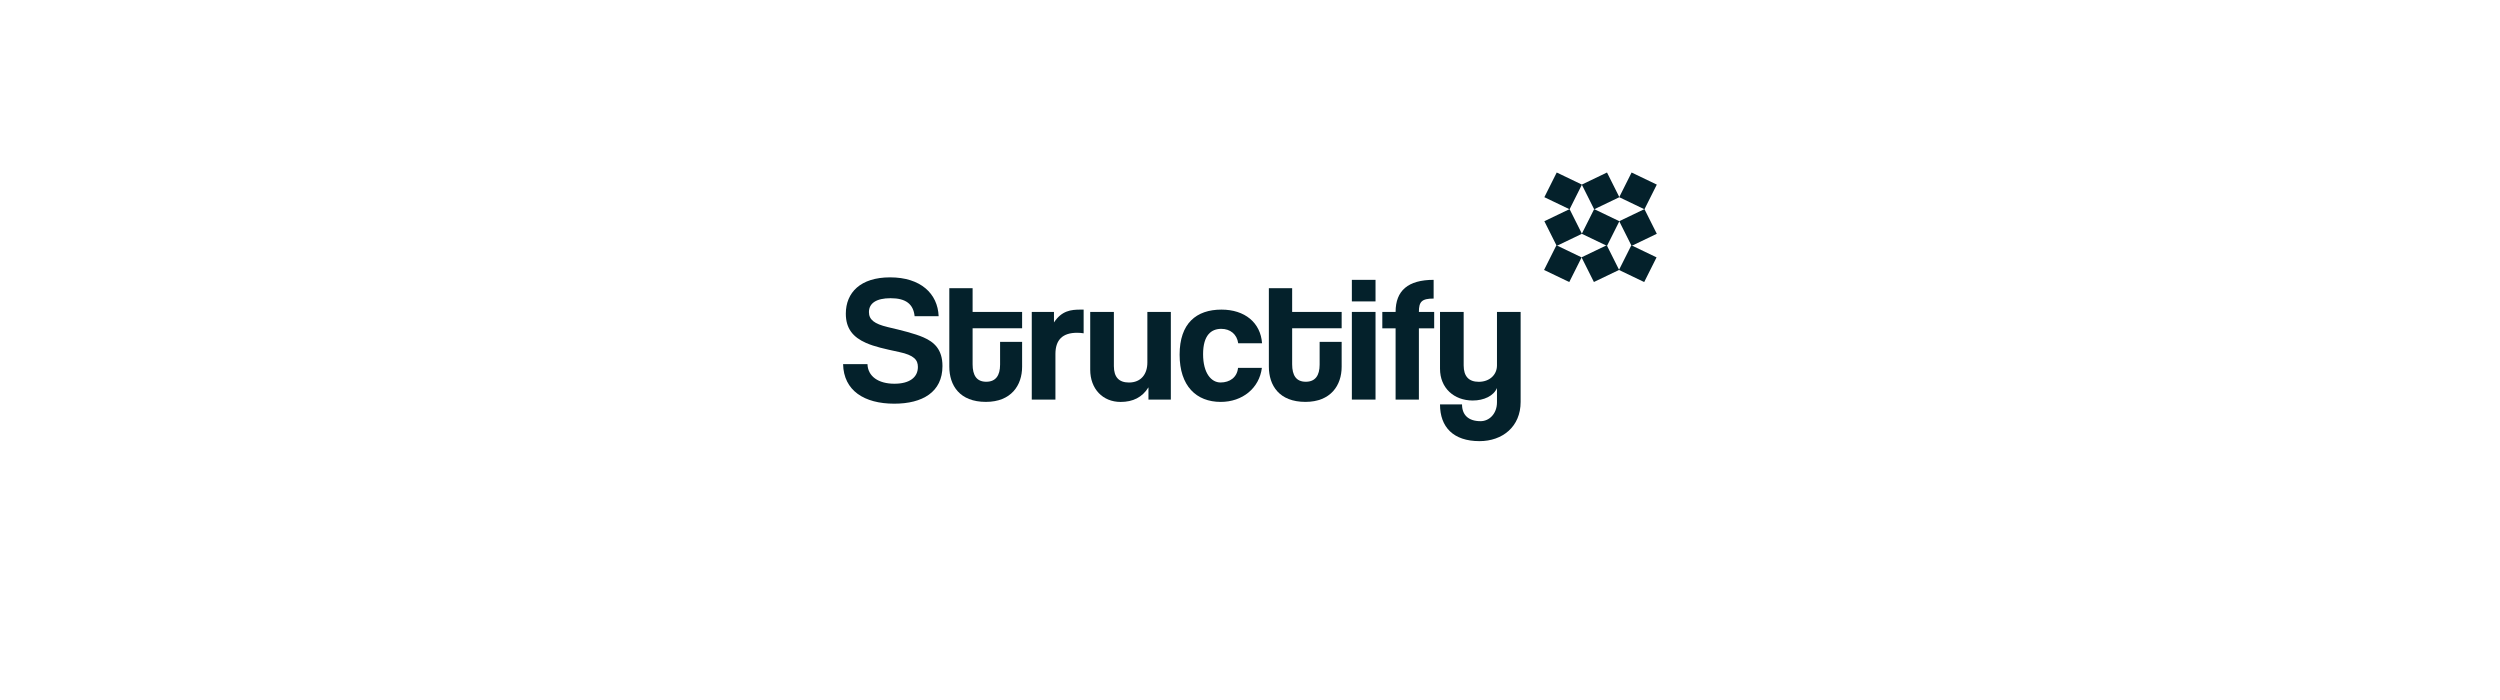
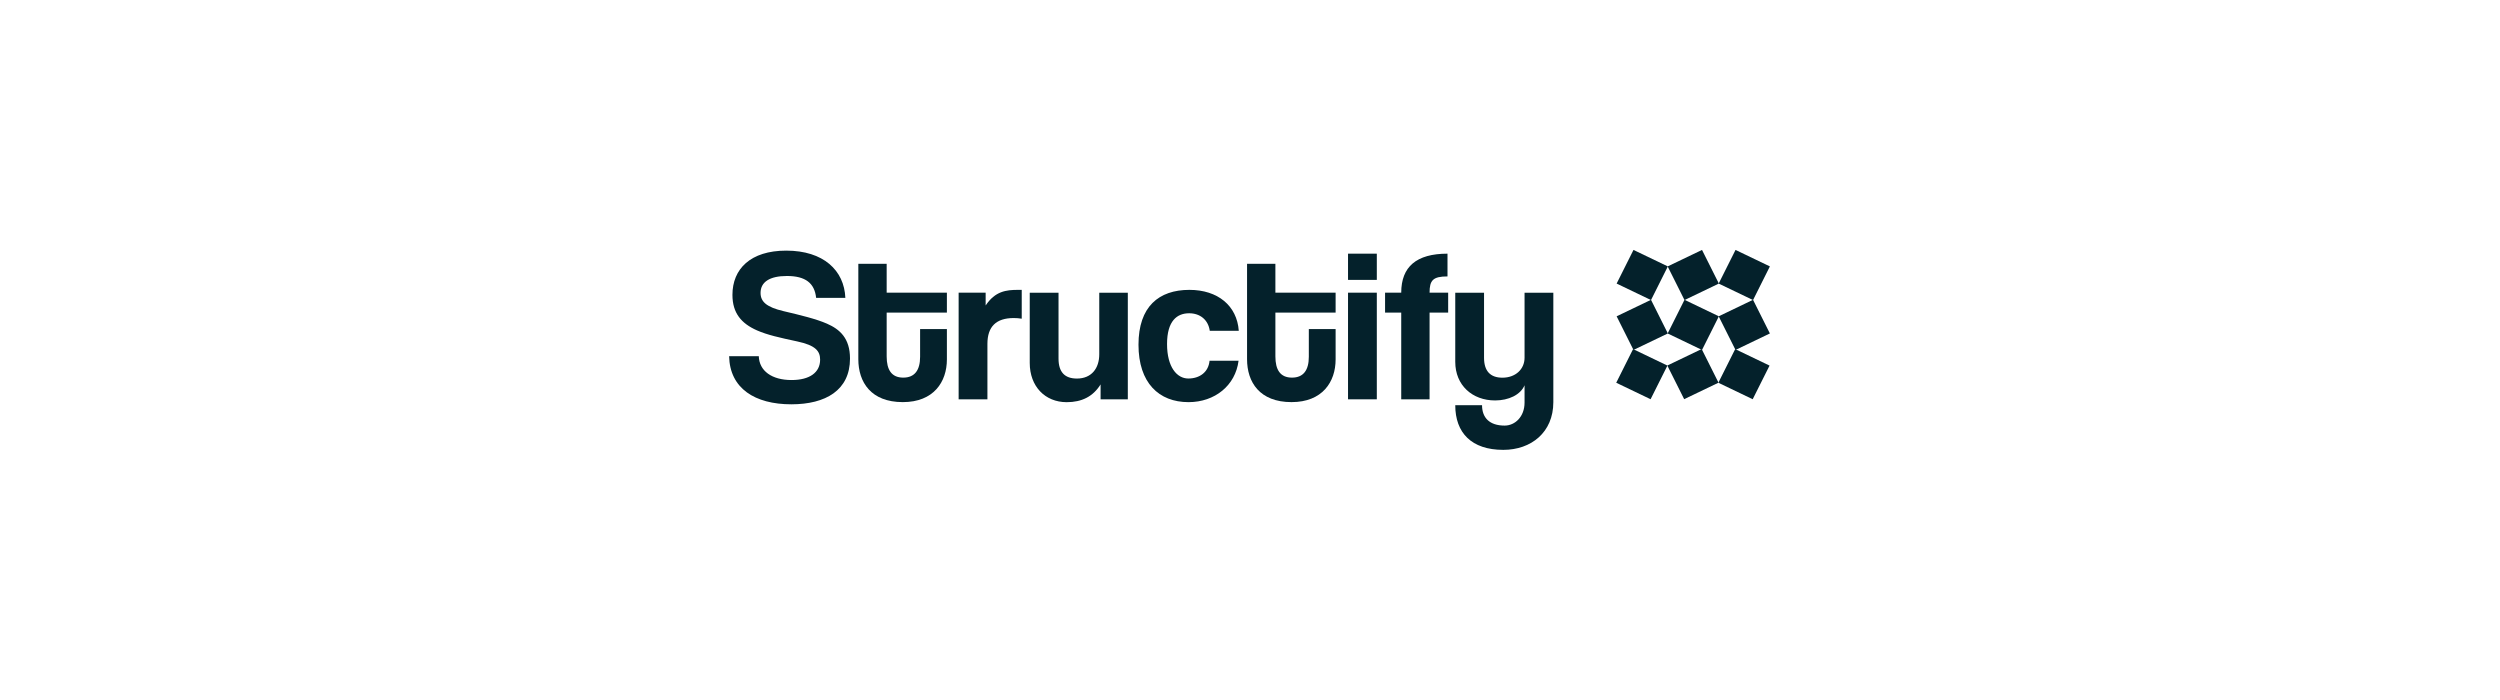
<svg xmlns="http://www.w3.org/2000/svg" viewBox="0 0 400 112">
-   <svg x="134.895" y="27.589" width="130.209" height="43.041" viewBox="58 75 180.698 59.698" fill="none">
-     <g id="structify">
-       <g id="Vector">
-         <path d="M203.188 126.022V122.857C202.46 124.598 200.279 125.627 197.814 125.627C193.651 125.627 190.54 122.857 190.54 118.584V105.964H195.793V117.833C195.793 120.246 196.925 121.473 199.147 121.473C201.531 121.473 203.188 119.93 203.188 117.833V105.964H208.441V125.943C208.441 131.443 204.401 134.647 199.309 134.647C193.49 134.647 190.54 131.522 190.54 126.497H195.429C195.429 128.792 196.804 130.216 199.551 130.216C201.45 130.216 203.188 128.594 203.188 126.022Z" fill="#04212b" />
-         <path d="M185.851 125.421H180.678V109.596H177.728V105.956H180.678C180.678 101.208 183.466 98.835 189.124 98.835V102.989C186.457 102.989 185.851 103.701 185.851 105.956H189.245V109.596H185.851V125.421Z" fill="#04212b" />
-         <path d="M176.221 125.421H170.967V105.956H176.221V125.421ZM176.221 103.622H170.967V98.835H176.221V103.622Z" fill="#04212b" />
-         <path d="M163.811 117.663V112.599H168.701V118.138C168.701 122.252 166.277 125.932 160.659 125.932C154.84 125.932 152.537 122.292 152.537 118.098V100.69H157.709V105.952H168.701V109.592H157.709V117.584C157.709 120.037 158.598 121.461 160.74 121.461C162.842 121.461 163.811 120.076 163.811 117.663Z" fill="#04212b" />
-         <path d="M145.692 118.38H150.986C150.421 122.89 146.662 125.937 141.853 125.937C136.438 125.937 132.721 122.415 132.721 115.452C132.721 108.489 136.438 105.443 142.015 105.443C147.188 105.443 150.704 108.331 151.027 112.92H145.733C145.45 110.902 143.955 109.715 141.975 109.715C139.752 109.715 137.934 111.1 137.934 115.334C137.934 119.567 139.752 121.624 141.813 121.624C143.874 121.624 145.49 120.477 145.692 118.38Z" fill="#04212b" />
-         <path d="M130.773 125.429H125.803V122.699C124.429 124.915 122.368 125.943 119.62 125.943C115.66 125.943 112.871 123.055 112.871 118.782V105.964H118.125V117.991C118.125 120.444 119.256 121.631 121.479 121.631C124.146 121.631 125.56 119.771 125.56 117.2V105.964H130.773V125.429Z" fill="#04212b" />
-         <path d="M105.147 125.422H99.893V105.957H104.823V108.291C106.561 105.68 108.582 105.443 110.723 105.443H111.41V110.705C110.925 110.625 110.44 110.586 109.955 110.586C106.723 110.586 105.147 112.169 105.147 115.294V125.422Z" fill="#04212b" />
-         <path d="M92.859 117.663V112.599H97.749V118.138C97.749 122.252 95.324 125.932 89.707 125.932C83.888 125.932 81.584 122.292 81.584 118.098V100.69H86.757V105.952H97.749V109.592H86.757V117.584C86.757 120.037 87.646 121.461 89.788 121.461C91.889 121.461 92.859 120.076 92.859 117.663Z" fill="#04212b" />
-         <path d="M79.216 106.906H73.882C73.599 104.216 71.942 102.91 68.547 102.91C65.395 102.91 63.738 104.018 63.738 105.996C63.738 107.658 64.91 108.607 67.901 109.319C70.932 110.032 73.882 110.744 75.862 111.614C78.206 112.643 80.064 114.265 80.064 117.984C80.064 123.76 75.619 126.332 69.356 126.332C62.728 126.332 58.121 123.444 58 117.549H63.415C63.496 120.239 65.799 121.901 69.396 121.901C72.71 121.901 74.609 120.516 74.609 118.182C74.609 116.639 73.801 115.571 70.447 114.858C67.133 114.146 64.991 113.672 63.092 112.841C60.223 111.575 58.606 109.676 58.606 106.352C58.606 101.644 61.88 98.281 68.426 98.281C75.215 98.281 79.014 101.882 79.216 106.906Z" fill="#04212b" />
-         <path d="M222.053 77.687L216.454 75L213.709 80.481L219.308 83.168L222.053 77.687Z" fill="#04212b" />
-         <path d="M224.766 83.168L230.365 80.481L227.62 75L222.021 77.687L224.766 83.168Z" fill="#04212b" />
-         <path d="M238.676 77.687L233.078 75L230.333 80.481L235.931 83.168L238.676 77.687Z" fill="#04212b" />
-         <path d="M233.078 91.296L238.676 88.608L235.931 83.127L230.333 85.815L233.078 91.296Z" fill="#04212b" />
-         <path d="M230.364 85.815L224.766 83.127L222.021 88.608L227.619 91.295L230.364 85.815Z" fill="#04212b" />
-         <path d="M216.454 91.296L222.053 88.608L219.308 83.127L213.709 85.815L216.454 91.296Z" fill="#04212b" />
-         <path d="M221.985 93.844L216.388 91.157L213.643 96.638L219.24 99.325L221.985 93.844Z" fill="#04212b" />
-         <path d="M224.711 99.314L230.309 96.627L227.564 91.146L221.966 93.833L224.711 99.314Z" fill="#04212b" />
-         <path d="M238.621 93.844L233.023 91.157L230.278 96.638L235.876 99.325L238.621 93.844Z" fill="#04212b" />
+   <svg x="116.79" y="39.988" width="166.421" height="32.063" viewBox="0.139 0 166.421 32.066" fill="none">
+     <svg x="141.967" y="0" width="24.593" height="24" viewBox="213.66 75 25.038 24.435" overflow="hidden">
+       <g id="symbol-structify">
+         <g id="symbol-Vector">
+           <path d="M203.188 126.022V122.857C202.46 124.598 200.279 125.627 197.814 125.627C193.651 125.627 190.54 122.857 190.54 118.584V105.964H195.793V117.833C195.793 120.246 196.925 121.473 199.147 121.473C201.531 121.473 203.188 119.93 203.188 117.833V105.964H208.441V125.943C208.441 131.443 204.401 134.647 199.309 134.647C193.49 134.647 190.54 131.522 190.54 126.497H195.429C195.429 128.792 196.804 130.216 199.551 130.216C201.45 130.216 203.188 128.594 203.188 126.022Z" fill="#04212b" />
+           <path d="M185.851 125.421H180.678V109.596H177.728V105.956H180.678C180.678 101.208 183.466 98.835 189.124 98.835V102.989C186.457 102.989 185.851 103.701 185.851 105.956H189.245V109.596H185.851V125.421Z" fill="#04212b" />
+           <path d="M176.221 125.421H170.967V105.956H176.221V125.421ZM176.221 103.622H170.967V98.835H176.221V103.622Z" fill="#04212b" />
+           <path d="M163.811 117.663V112.599H168.701V118.138C168.701 122.252 166.277 125.932 160.659 125.932C154.84 125.932 152.537 122.292 152.537 118.098V100.69H157.709V105.952H168.701V109.592H157.709V117.584C157.709 120.037 158.598 121.461 160.74 121.461C162.842 121.461 163.811 120.076 163.811 117.663Z" fill="#04212b" />
+           <path d="M145.692 118.38H150.986C150.421 122.89 146.662 125.937 141.853 125.937C136.438 125.937 132.721 122.415 132.721 115.452C132.721 108.489 136.438 105.443 142.015 105.443C147.188 105.443 150.704 108.331 151.027 112.92H145.733C145.45 110.902 143.955 109.715 141.975 109.715C139.752 109.715 137.934 111.1 137.934 115.334C137.934 119.567 139.752 121.624 141.813 121.624C143.874 121.624 145.49 120.477 145.692 118.38Z" fill="#04212b" />
+           <path d="M130.773 125.429H125.803V122.699C124.429 124.915 122.368 125.943 119.62 125.943C115.66 125.943 112.871 123.055 112.871 118.782V105.964H118.125V117.991C118.125 120.444 119.256 121.631 121.479 121.631C124.146 121.631 125.56 119.771 125.56 117.2V105.964H130.773V125.429Z" fill="#04212b" />
+           <path d="M105.147 125.422H99.893V105.957H104.823V108.291C106.561 105.68 108.582 105.443 110.723 105.443H111.41V110.705C110.925 110.625 110.44 110.586 109.955 110.586C106.723 110.586 105.147 112.169 105.147 115.294V125.422Z" fill="#04212b" />
+           <path d="M92.859 117.663V112.599H97.749V118.138C97.749 122.252 95.324 125.932 89.707 125.932C83.888 125.932 81.584 122.292 81.584 118.098V100.69H86.757V105.952H97.749V109.592H86.757V117.584C86.757 120.037 87.646 121.461 89.788 121.461C91.889 121.461 92.859 120.076 92.859 117.663Z" fill="#04212b" />
+           <path d="M79.216 106.906H73.882C73.599 104.216 71.942 102.91 68.547 102.91C65.395 102.91 63.738 104.018 63.738 105.996C63.738 107.658 64.91 108.607 67.901 109.319C70.932 110.032 73.882 110.744 75.862 111.614C78.206 112.643 80.064 114.265 80.064 117.984C80.064 123.76 75.619 126.332 69.356 126.332C62.728 126.332 58.121 123.444 58 117.549H63.415C63.496 120.239 65.799 121.901 69.396 121.901C72.71 121.901 74.609 120.516 74.609 118.182C74.609 116.639 73.801 115.571 70.447 114.858C67.133 114.146 64.991 113.672 63.092 112.841C60.223 111.575 58.606 109.676 58.606 106.352C58.606 101.644 61.88 98.281 68.426 98.281C75.215 98.281 79.014 101.882 79.216 106.906Z" fill="#04212b" />
+           <path d="M222.053 77.687L216.454 75L213.709 80.481L219.308 83.168L222.053 77.687Z" fill="#04212b" />
+           <path d="M224.766 83.168L230.365 80.481L227.62 75L222.021 77.687L224.766 83.168Z" fill="#04212b" />
+           <path d="M238.676 77.687L233.078 75L230.333 80.481L235.931 83.168L238.676 77.687Z" fill="#04212b" />
+           <path d="M233.078 91.296L238.676 88.608L235.931 83.127L230.333 85.815L233.078 91.296Z" fill="#04212b" />
+           <path d="M230.364 85.815L224.766 83.127L222.021 88.608L227.619 91.295L230.364 85.815Z" fill="#04212b" />
+           <path d="M216.454 91.296L222.053 88.608L219.308 83.127L213.709 85.815L216.454 91.296Z" fill="#04212b" />
+           <path d="M221.985 93.844L216.388 91.157L213.643 96.638L219.24 99.325L221.985 93.844Z" fill="#04212b" />
+           <path d="M224.711 99.314L230.309 96.627L227.564 91.146L221.966 93.833L224.711 99.314Z" fill="#04212b" />
+           <path d="M238.621 93.844L233.023 91.157L230.278 96.638L235.876 99.325L238.621 93.844Z" fill="#04212b" />
+         </g>
      </g>
-     </g>
-     <defs>
-       <linearGradient id="paint0_linear_0_88" x1="315.239" y1="-12.754" x2="1.563" y2="223.88" gradientUnits="userSpaceOnUse">
-         <stop stop-color="#04212b" />
-         <stop offset="1" stop-color="#04212b" />
-       </linearGradient>
-     </defs>
+       <defs>
+         <linearGradient id="symbol-paint0_linear_0_88" x1="315.239" y1="-12.754" x2="1.563" y2="223.88" gradientUnits="userSpaceOnUse">
+           <stop stop-color="#04212b" />
+           <stop offset="1" stop-color="#04212b" />
+         </linearGradient>
+       </defs>
+     </svg>
+     <svg x="0" y="0.066" width="131.967" height="32" viewBox="58 98.228 150.532 36.502" overflow="hidden">
+       <g id="name-structify">
+         <g id="name-Vector">
+           <path d="M203.188 126.022V122.857C202.46 124.598 200.279 125.627 197.814 125.627C193.651 125.627 190.54 122.857 190.54 118.584V105.964H195.793V117.833C195.793 120.246 196.925 121.473 199.147 121.473C201.531 121.473 203.188 119.93 203.188 117.833V105.964H208.441V125.943C208.441 131.443 204.401 134.647 199.309 134.647C193.49 134.647 190.54 131.522 190.54 126.497H195.429C195.429 128.792 196.804 130.216 199.551 130.216C201.45 130.216 203.188 128.594 203.188 126.022Z" fill="#04212b" />
+           <path d="M185.851 125.421H180.678V109.596H177.728V105.956H180.678C180.678 101.208 183.466 98.835 189.124 98.835V102.989C186.457 102.989 185.851 103.701 185.851 105.956H189.245V109.596H185.851V125.421Z" fill="#04212b" />
+           <path d="M176.221 125.421H170.967V105.956H176.221V125.421ZM176.221 103.622H170.967V98.835H176.221V103.622Z" fill="#04212b" />
+           <path d="M163.811 117.663V112.599H168.701V118.138C168.701 122.252 166.277 125.932 160.659 125.932C154.84 125.932 152.537 122.292 152.537 118.098V100.69H157.709V105.952H168.701V109.592H157.709V117.584C157.709 120.037 158.598 121.461 160.74 121.461C162.842 121.461 163.811 120.076 163.811 117.663Z" fill="#04212b" />
+           <path d="M145.692 118.38H150.986C150.421 122.89 146.662 125.937 141.853 125.937C136.438 125.937 132.721 122.415 132.721 115.452C132.721 108.489 136.438 105.443 142.015 105.443C147.188 105.443 150.704 108.331 151.027 112.92H145.733C145.45 110.902 143.955 109.715 141.975 109.715C139.752 109.715 137.934 111.1 137.934 115.334C137.934 119.567 139.752 121.624 141.813 121.624C143.874 121.624 145.49 120.477 145.692 118.38Z" fill="#04212b" />
+           <path d="M130.773 125.429H125.803V122.699C124.429 124.915 122.368 125.943 119.62 125.943C115.66 125.943 112.871 123.055 112.871 118.782V105.964H118.125V117.991C118.125 120.444 119.256 121.631 121.479 121.631C124.146 121.631 125.56 119.771 125.56 117.2V105.964H130.773V125.429Z" fill="#04212b" />
+           <path d="M105.147 125.422H99.893V105.957H104.823V108.291C106.561 105.68 108.582 105.443 110.723 105.443H111.41V110.705C110.925 110.625 110.44 110.586 109.955 110.586C106.723 110.586 105.147 112.169 105.147 115.294V125.422Z" fill="#04212b" />
+           <path d="M92.859 117.663V112.599H97.749V118.138C97.749 122.252 95.324 125.932 89.707 125.932C83.888 125.932 81.584 122.292 81.584 118.098V100.69H86.757V105.952H97.749V109.592H86.757V117.584C86.757 120.037 87.646 121.461 89.788 121.461C91.889 121.461 92.859 120.076 92.859 117.663Z" fill="#04212b" />
+           <path d="M79.216 106.906H73.882C73.599 104.216 71.942 102.91 68.547 102.91C65.395 102.91 63.738 104.018 63.738 105.996C63.738 107.658 64.91 108.607 67.901 109.319C70.932 110.032 73.882 110.744 75.862 111.614C78.206 112.643 80.064 114.265 80.064 117.984C80.064 123.76 75.619 126.332 69.356 126.332C62.728 126.332 58.121 123.444 58 117.549H63.415C63.496 120.239 65.799 121.901 69.396 121.901C72.71 121.901 74.609 120.516 74.609 118.182C74.609 116.639 73.801 115.571 70.447 114.858C67.133 114.146 64.991 113.672 63.092 112.841C60.223 111.575 58.606 109.676 58.606 106.352C58.606 101.644 61.88 98.281 68.426 98.281C75.215 98.281 79.014 101.882 79.216 106.906Z" fill="#04212b" />
+           <path d="M222.053 77.687L216.454 75L213.709 80.481L219.308 83.168L222.053 77.687Z" fill="#04212b" />
+           <path d="M224.766 83.168L230.365 80.481L227.62 75L222.021 77.687L224.766 83.168Z" fill="#04212b" />
+           <path d="M238.676 77.687L233.078 75L230.333 80.481L235.931 83.168L238.676 77.687Z" fill="#04212b" />
+           <path d="M233.078 91.296L238.676 88.608L235.931 83.127L230.333 85.815L233.078 91.296Z" fill="#04212b" />
+           <path d="M230.364 85.815L224.766 83.127L222.021 88.608L227.619 91.295L230.364 85.815Z" fill="#04212b" />
+           <path d="M216.454 91.296L222.053 88.608L219.308 83.127L213.709 85.815L216.454 91.296Z" fill="#04212b" />
+           <path d="M221.985 93.844L216.388 91.157L213.643 96.638L219.24 99.325L221.985 93.844Z" fill="#04212b" />
+           <path d="M224.711 99.314L230.309 96.627L227.564 91.146L221.966 93.833L224.711 99.314Z" fill="#04212b" />
+           <path d="M238.621 93.844L233.023 91.157L230.278 96.638L235.876 99.325L238.621 93.844Z" fill="#04212b" />
+         </g>
+       </g>
+       <defs>
+         <linearGradient id="name-paint0_linear_0_88" x1="315.239" y1="-12.754" x2="1.563" y2="223.88" gradientUnits="userSpaceOnUse">
+           <stop stop-color="#04212b" />
+           <stop offset="1" stop-color="#04212b" />
+         </linearGradient>
+       </defs>
+     </svg>
  </svg>
</svg>
